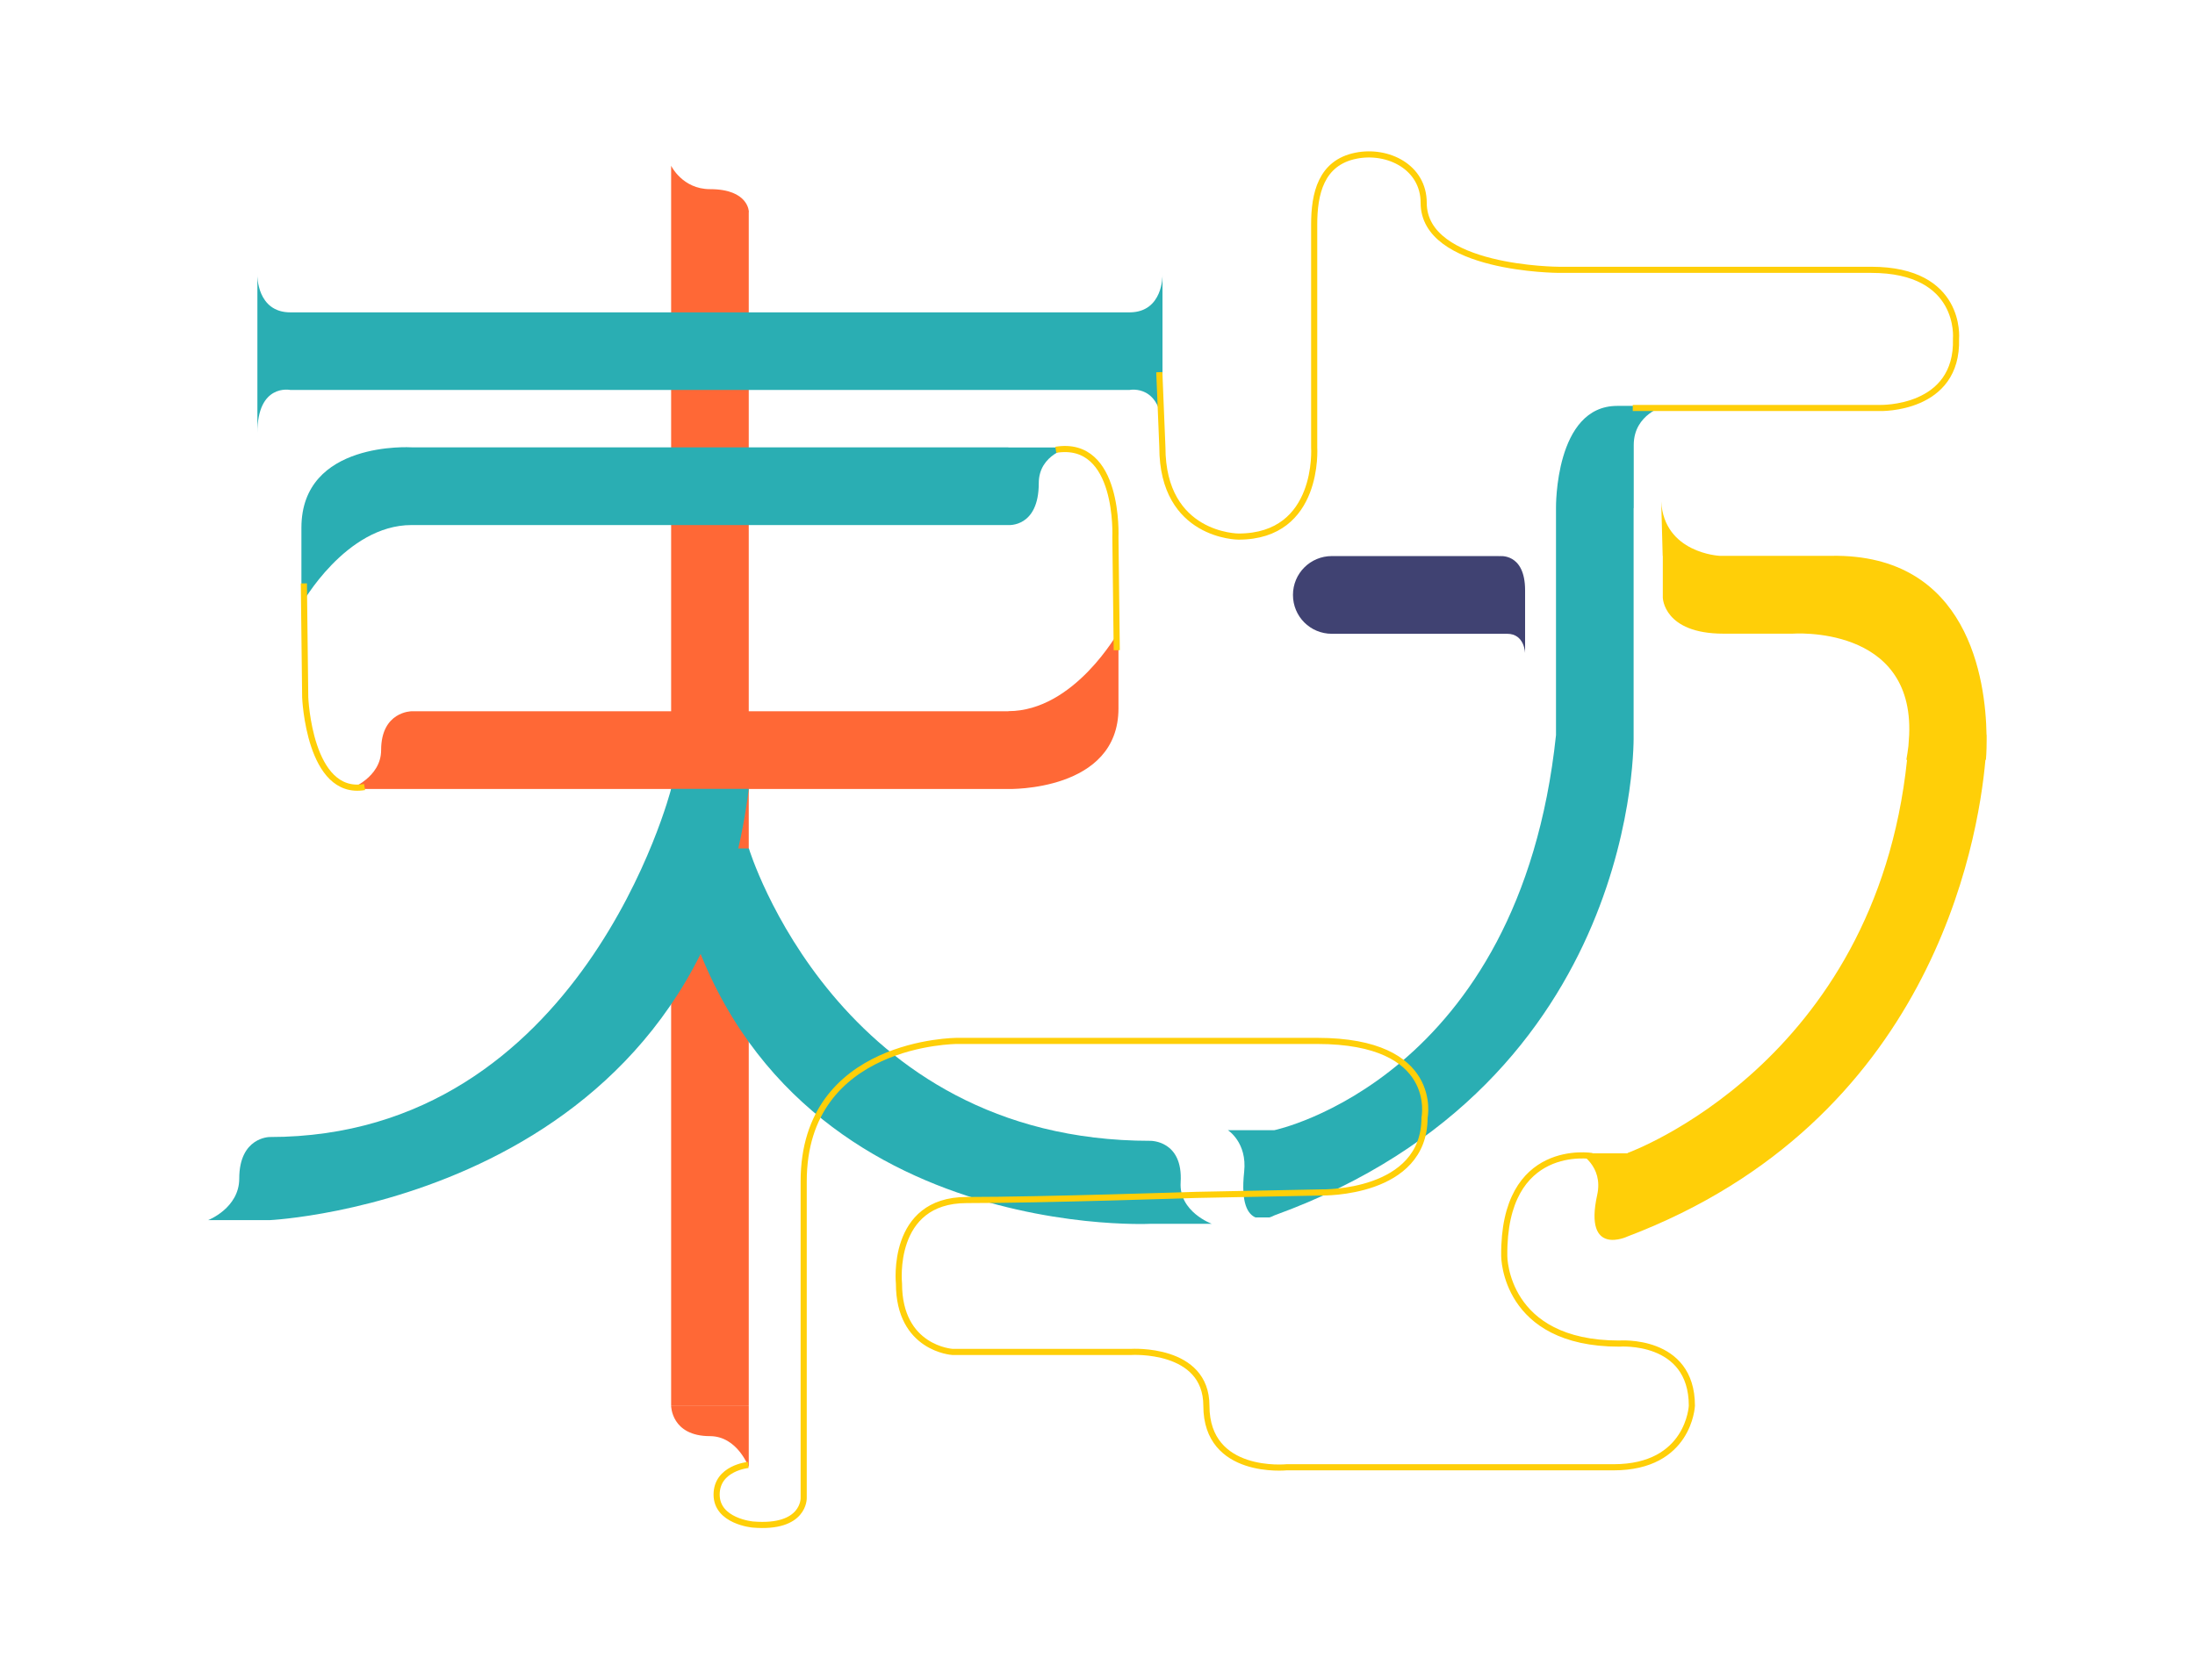
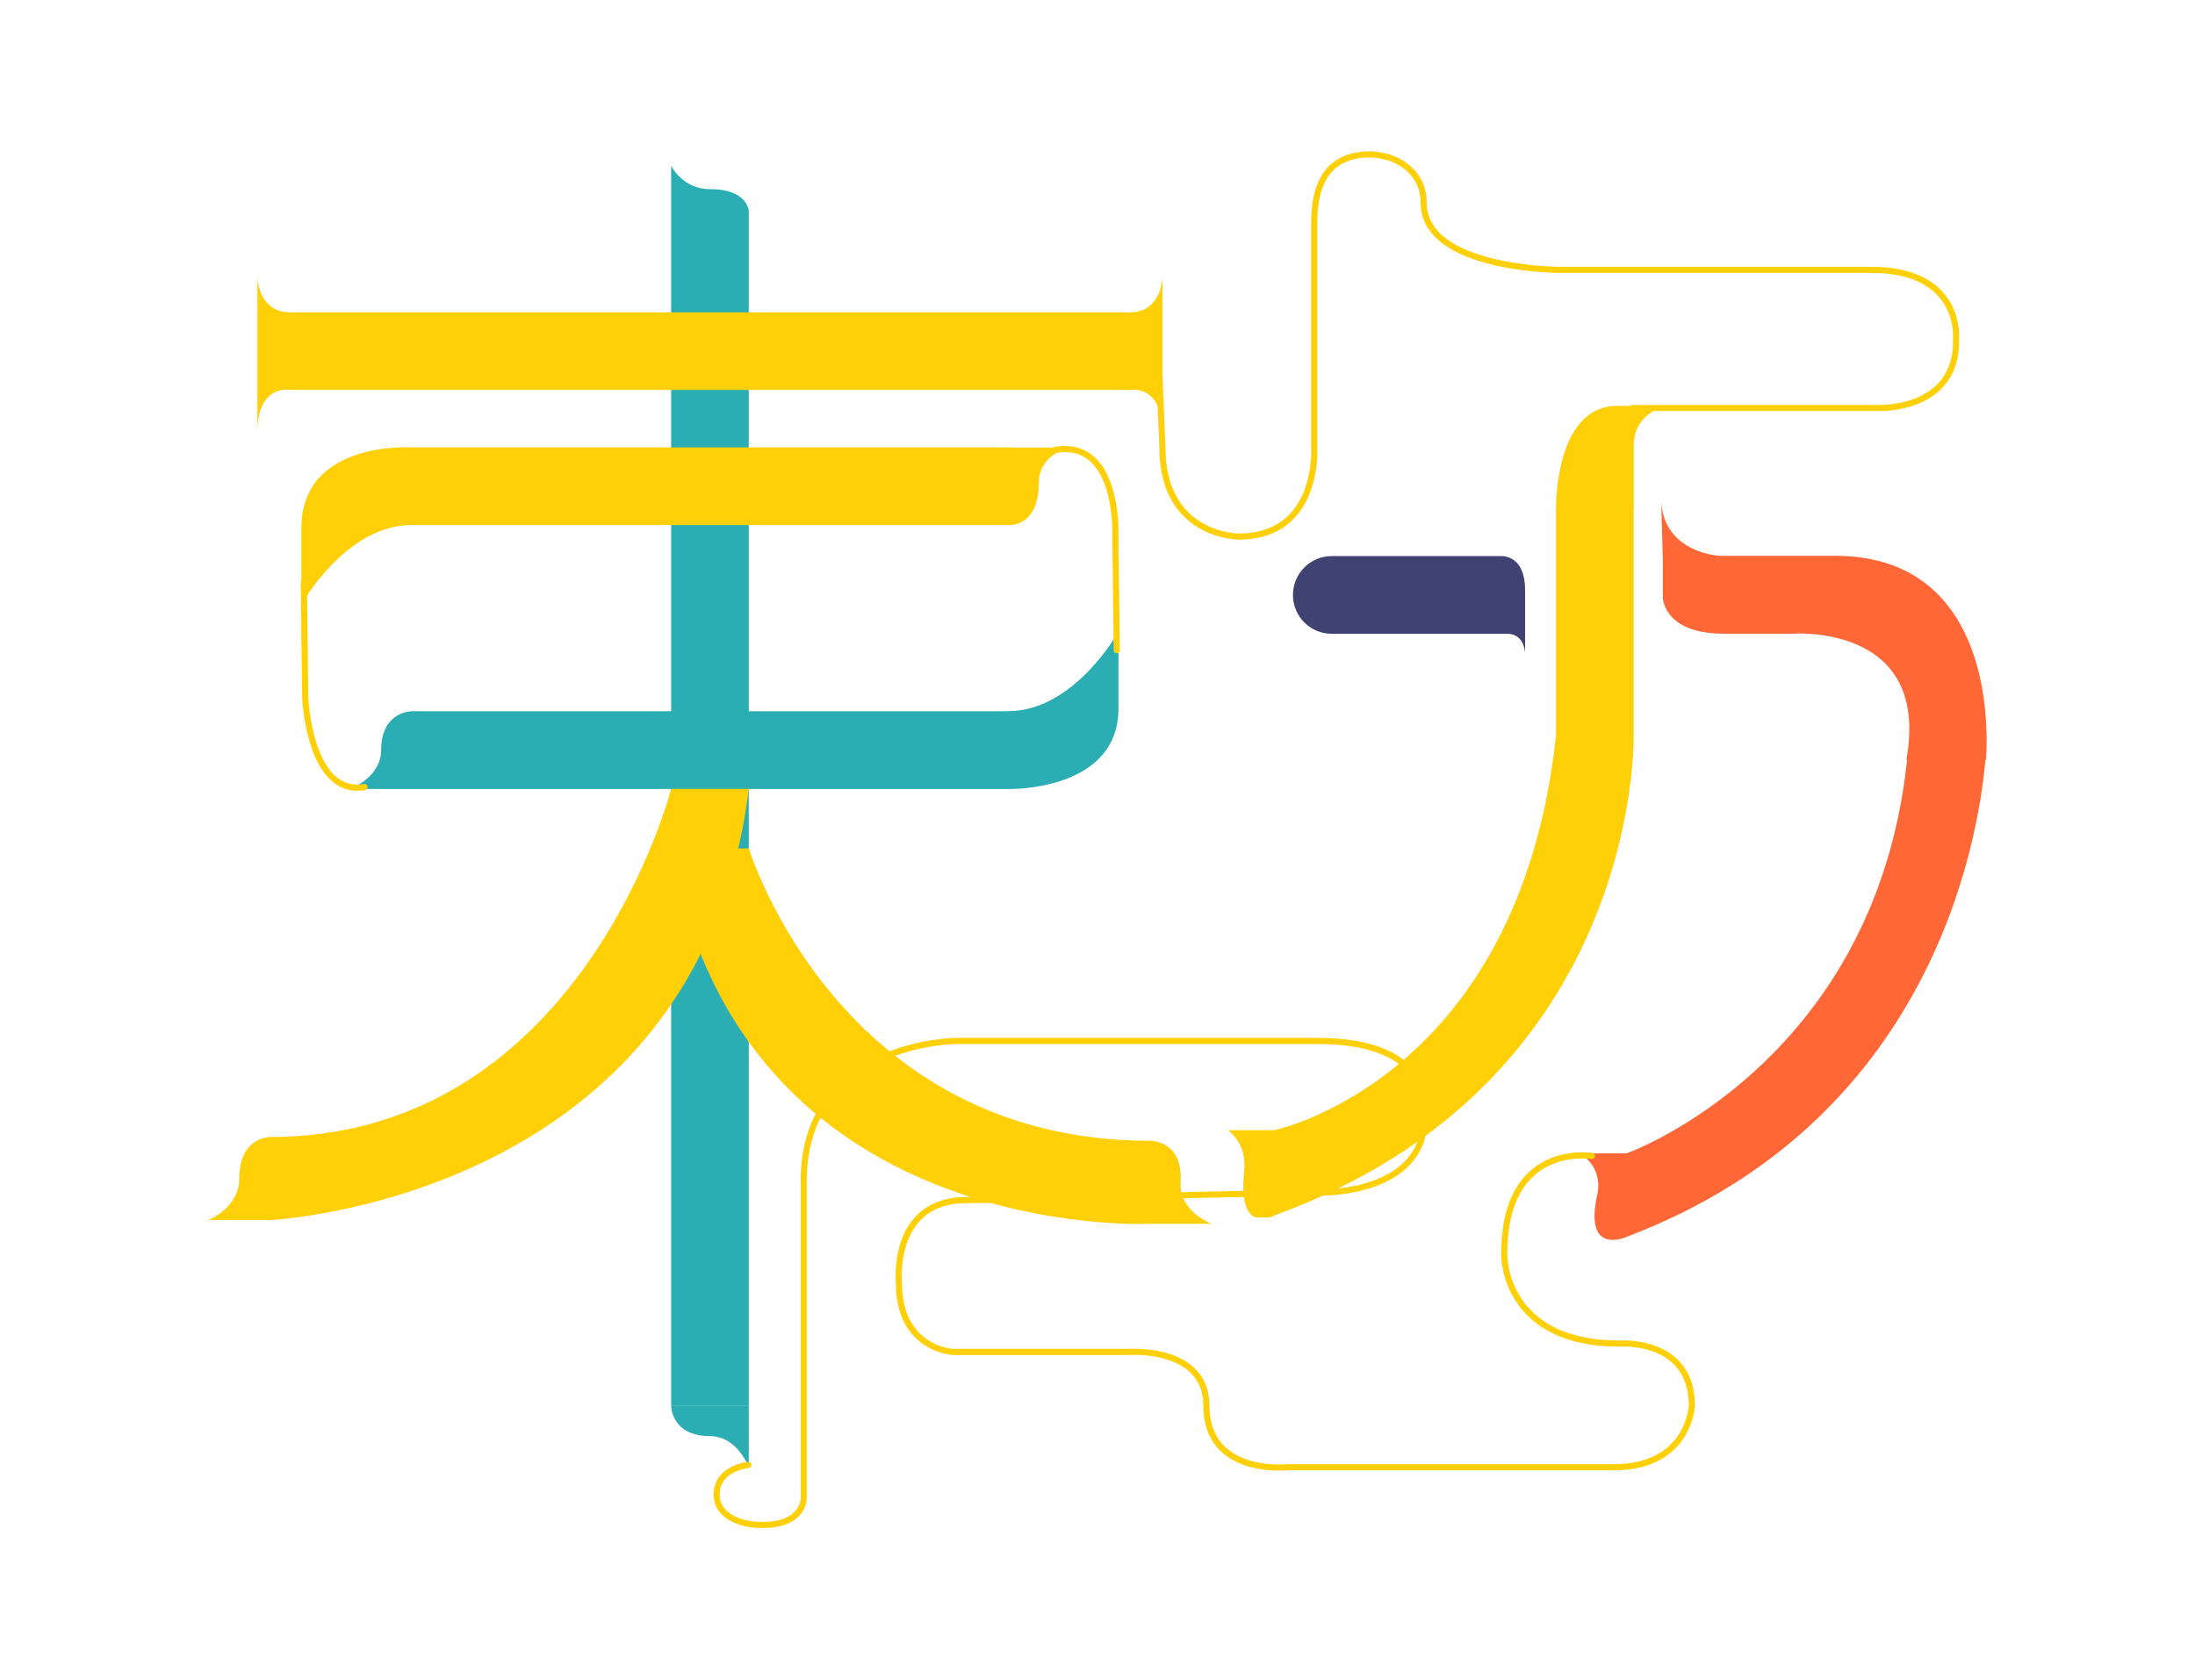
<svg xmlns="http://www.w3.org/2000/svg" id="_레이어_9" data-name="레이어 9" viewBox="0 0 179 137">
  <defs>
    <style>
-     .stroke-width {
+       .stroke-width {
        stroke-width: .5px;
      }

      .stroke-linecap{
        stroke-linecap: round;
      }

      .stroke-color-1 {
-         stroke: #ffcf08;
+         stroke: #ff6836;
      }

      .stroke-color-2 {
-         stroke: #ff6836;
+         stroke: #2aaeb3;
      }

      .stroke-color-3 {
        stroke: #404272;
      }

      .stroke-color-4 {
-         stroke: #2aaeb3;
+         stroke: #ffcf08;
      }
    </style>
    <linearGradient id="color-1" gradientTransform="rotate(90)">
-       <stop offset="0%" stop-color="#ffcf08" />
-       <stop offset="100%" stop-color="#ffcf08" />
+       <stop offset="0%" stop-color="#ff6836" />
+       <stop offset="100%" stop-color="#ff6836" />
      <stop offset="100%" stop-color="white" />
    </linearGradient>
    <linearGradient id="color-2" gradientTransform="rotate(90)">
-       <stop offset="0%" stop-color="#ff6836" />
-       <stop offset="100%" stop-color="#ff6836" />
+       <stop offset="0%" stop-color="#2aaeb3" />
+       <stop offset="100%" stop-color="#2aaeb3" />
      <stop offset="100%" stop-color="white" />
    </linearGradient>
    <linearGradient id="color-3" gradientTransform="rotate(90)">
      <stop offset="0%" stop-color="#404272" />
      <stop offset="100%" stop-color="#404272" />
      <stop offset="100%" stop-color="white" />
    </linearGradient>
    <linearGradient id="color-4" gradientTransform="rotate(90)">
-       <stop offset="0%" stop-color="#2aaeb3" />
-       <stop offset="100%" stop-color="#2aaeb3" />
+       <stop offset="0%" stop-color="#ffcf08" />
+       <stop offset="100%" stop-color="#ffcf08" />
      <stop offset="100%" stop-color="white" />
    </linearGradient>
  </defs>
  <path class="color-3" d="m122.25,45.36h-13.64c-1.75,0-3.17,1.41-3.17,3.17s1.41,3.17,3.17,3.17h14.3c1.43,0,1.46,1.59,1.46,1.59v-5.13c0-3.12-2.13-2.79-2.13-2.79Z" fill="url(#color-3)" />
  <path class="color-1" d="m135.6,45.35v3.4s.05,2.94,4.95,2.94h5.62s9.91-.76,9.52,8.27c-.02.3-.04.6-.06.89-.04.36-.1.74-.17,1.13h.06c-2.6,24.82-22.79,32.07-22.79,32.07v.03h-3.91s1.95,1.03,1.43,3.39c-1.13,5.12,2.48,3.39,2.48,3.39,24.68-9.38,28.57-32,29.18-38.88h.04s.06-.63.06-1.66c0-.24,0-.37,0-.37h-.01c-.07-4.47-1.45-14.78-12.65-14.61h-9.12s-4.52-.21-4.76-4.43v-.34c0,.11,0,.23,0,.34l.12,4.43h0Z" fill="url(#color-1)" />
-   <path class="color-4" d="m61.07,17.29s0-1.86-3.17-1.86c-2.25,0-3.17-1.91-3.17-1.91v101.14h6.33V17.29h0,0Zm-3.17,99.86c-3.17,0-3.17-2.48-3.17-2.48h6.33v5.02s-.91-2.54-3.17-2.54Z" fill="url(#color-2)" />
-   <path class="color-4" d="m82.23,58.02h-48.67s-2.48.01-2.48,3.17c0,2.25-2.54,3.17-2.54,3.17h53.69s8.98.23,8.98-6.57v-6.26s-3.6,6.48-8.98,6.48h0Z" fill="url(#color-2)" />
-   <path class="color-1" d="m133.23,41.44v-5.14c0-2.55,2.53-3.19,2.53-3.19h-3.88c-5.09,0-4.99,8.27-4.99,8.33v18.53c-2.97,28.05-22.96,32.22-22.96,32.22h-3.8s1.59,1,1.33,3.4c-.56,5.14,2.31,3.64,2.47,3.55,30-10.88,29.29-39.17,29.29-39.17v-18.52h0Z" fill="url(#color-4)" />
-   <path class="color-1" d="m54.73,64.35s-7.24,28.4-32.74,28.4c0,0-2.48,0-2.48,3.39,0,2.41-2.54,3.39-2.54,3.39h5.02s34.94-1.64,39.07-35.18h-6.33Z" fill="url(#color-4)" />
-   <path class="color-1" d="m98.82,99.83s-2.69-.98-2.54-3.38c.21-3.45-2.48-3.39-2.48-3.39-25.49,0-32.73-23.85-32.73-23.85h-6.33c5.52,32.31,39.07,30.62,39.07,30.62h5.01Z" fill="url(#color-4)" />
-   <path class="color-1" d="m82.23,36.49h-48.67s-8.98-.57-8.98,6.56v6.26s3.6-6.48,8.98-6.48h48.67s2.48.21,2.48-3.41c0-2.41,2.54-2.92,2.54-2.92h-5.02Z" fill="url(#color-4)" />
-   <path class="color-1" d="m92.12,25.48H23.68c-2.74,0-2.69-3.03-2.69-3.03v12.85c0-4.02,2.65-3.5,2.69-3.49h68.43s2.69-.55,2.69,3.5v-12.86s.05,3.02-2.68,3.03Z" fill="url(#color-4)" />
-   <path class="stroke-width stroke-color-1" d="m24.78,47.59l.11,9.3s.32,8.09,4.84,7.31" fill="none" />
-   <path class="stroke-width stroke-color-1" d="m91.07,53.04l-.11-9.22s.37-7.97-4.86-7.13" fill="none" />
-   <path class="stroke-width stroke-color-1" d="m133.15,33.28h20.17s6.37.18,6.19-5.65c0,0,.53-5.62-6.92-5.62h-25.48s-11.01-.03-11.01-5.47c0-2.91-2.92-4.36-5.52-3.84-2.86.57-3.41,3.11-3.41,5.62v18.17s.49,7.28-6.17,7.28c0,0-6.21,0-6.21-7.3l-.25-6.11" fill="none" />
-   <path class="stroke-width stroke-color-1" d="m129.82,94.3s-7.25-1.22-7.15,8.16c0,0-.01,7.14,9.37,7.14,0,0,5.93-.47,5.93,5.07,0,0-.22,5.02-6.38,5.02h-26.67s-6.54.67-6.54-5.02c0-4.78-6.14-4.39-6.14-4.39h-14.57s-4.36-.26-4.36-5.58c0,0-.72-6.81,5.52-6.81s18.74-.42,18.74-.42l10.25-.2s8.35.17,8.35-6.1c0,0,1.29-6.26-8.75-6.26h-29.38s-12.5,0-12.5,11.46v25.82s.09,2.53-4.15,2.17c0,0-2.95-.26-2.95-2.44s2.58-2.42,2.58-2.42" fill="none" />
+   <path class="color-2" d="m61.07,17.29s0-1.86-3.17-1.86c-2.25,0-3.17-1.91-3.17-1.91v101.14h6.33V17.29h0,0Zm-3.17,99.86c-3.17,0-3.17-2.48-3.17-2.48h6.33v5.02s-.91-2.54-3.17-2.54Z" fill="url(#color-2)" />
+   <path class="color-2" d="m82.23,58.02h-48.67s-2.48.01-2.48,3.17c0,2.25-2.54,3.17-2.54,3.17h53.69s8.98.23,8.98-6.57v-6.26s-3.6,6.48-8.98,6.48h0Z" fill="url(#color-2)" />
+   <path class="color-4" d="m133.23,41.44v-5.14c0-2.55,2.53-3.19,2.53-3.19h-3.88c-5.09,0-4.99,8.27-4.99,8.33v18.53c-2.97,28.05-22.96,32.22-22.96,32.22h-3.8s1.59,1,1.33,3.4c-.56,5.14,2.31,3.64,2.47,3.55,30-10.88,29.29-39.17,29.29-39.17v-18.52h0Z" fill="url(#color-4)" />
+   <path class="color-4" d="m54.73,64.35s-7.24,28.4-32.74,28.4c0,0-2.48,0-2.48,3.39,0,2.41-2.54,3.39-2.54,3.39h5.02s34.94-1.64,39.07-35.18h-6.33Z" fill="url(#color-4)" />
+   <path class="color-4" d="m98.82,99.83s-2.69-.98-2.54-3.38c.21-3.45-2.48-3.39-2.48-3.39-25.49,0-32.73-23.85-32.73-23.85h-6.33c5.52,32.31,39.07,30.62,39.07,30.62h5.01Z" fill="url(#color-4)" />
+   <path class="color-4" d="m82.23,36.49h-48.67s-8.98-.57-8.98,6.56v6.26s3.6-6.48,8.98-6.48h48.67s2.48.21,2.48-3.41c0-2.41,2.54-2.92,2.54-2.92h-5.02Z" fill="url(#color-4)" />
+   <path class="color-4" d="m92.12,25.48H23.68c-2.74,0-2.69-3.03-2.69-3.03v12.85c0-4.02,2.65-3.5,2.69-3.49h68.43s2.69-.55,2.69,3.5v-12.86s.05,3.02-2.68,3.03Z" fill="url(#color-4)" />
+   <path class="stroke-width stroke-linecap stroke-color-4" d="m24.78,47.59l.11,9.3s.32,8.09,4.84,7.31" fill="none" />
+   <path class="stroke-width stroke-linecap stroke-color-4" d="m91.07,53.04l-.11-9.22s.37-7.97-4.86-7.13" fill="none" />
+   <path class="stroke-width stroke-linecap stroke-color-4" d="m133.15,33.28h20.17s6.37.18,6.19-5.65c0,0,.53-5.62-6.92-5.62h-25.48s-11.01-.03-11.01-5.47c0-2.91-2.92-4.36-5.52-3.84-2.86.57-3.41,3.11-3.41,5.62v18.17s.49,7.28-6.17,7.28c0,0-6.21,0-6.21-7.3l-.25-6.11" fill="none" />
+   <path class="stroke-width stroke-linecap stroke-color-4" d="m129.82,94.3s-7.25-1.22-7.15,8.16c0,0-.01,7.14,9.37,7.14,0,0,5.93-.47,5.93,5.07,0,0-.22,5.02-6.38,5.02h-26.67s-6.54.67-6.54-5.02c0-4.78-6.14-4.39-6.14-4.39h-14.57s-4.36-.26-4.36-5.58c0,0-.72-6.81,5.52-6.81s18.74-.42,18.74-.42l10.25-.2s8.35.17,8.35-6.1c0,0,1.29-6.26-8.75-6.26h-29.38s-12.5,0-12.5,11.46v25.82s.09,2.53-4.15,2.17c0,0-2.95-.26-2.95-2.44s2.58-2.42,2.58-2.42" fill="none" />
</svg>
